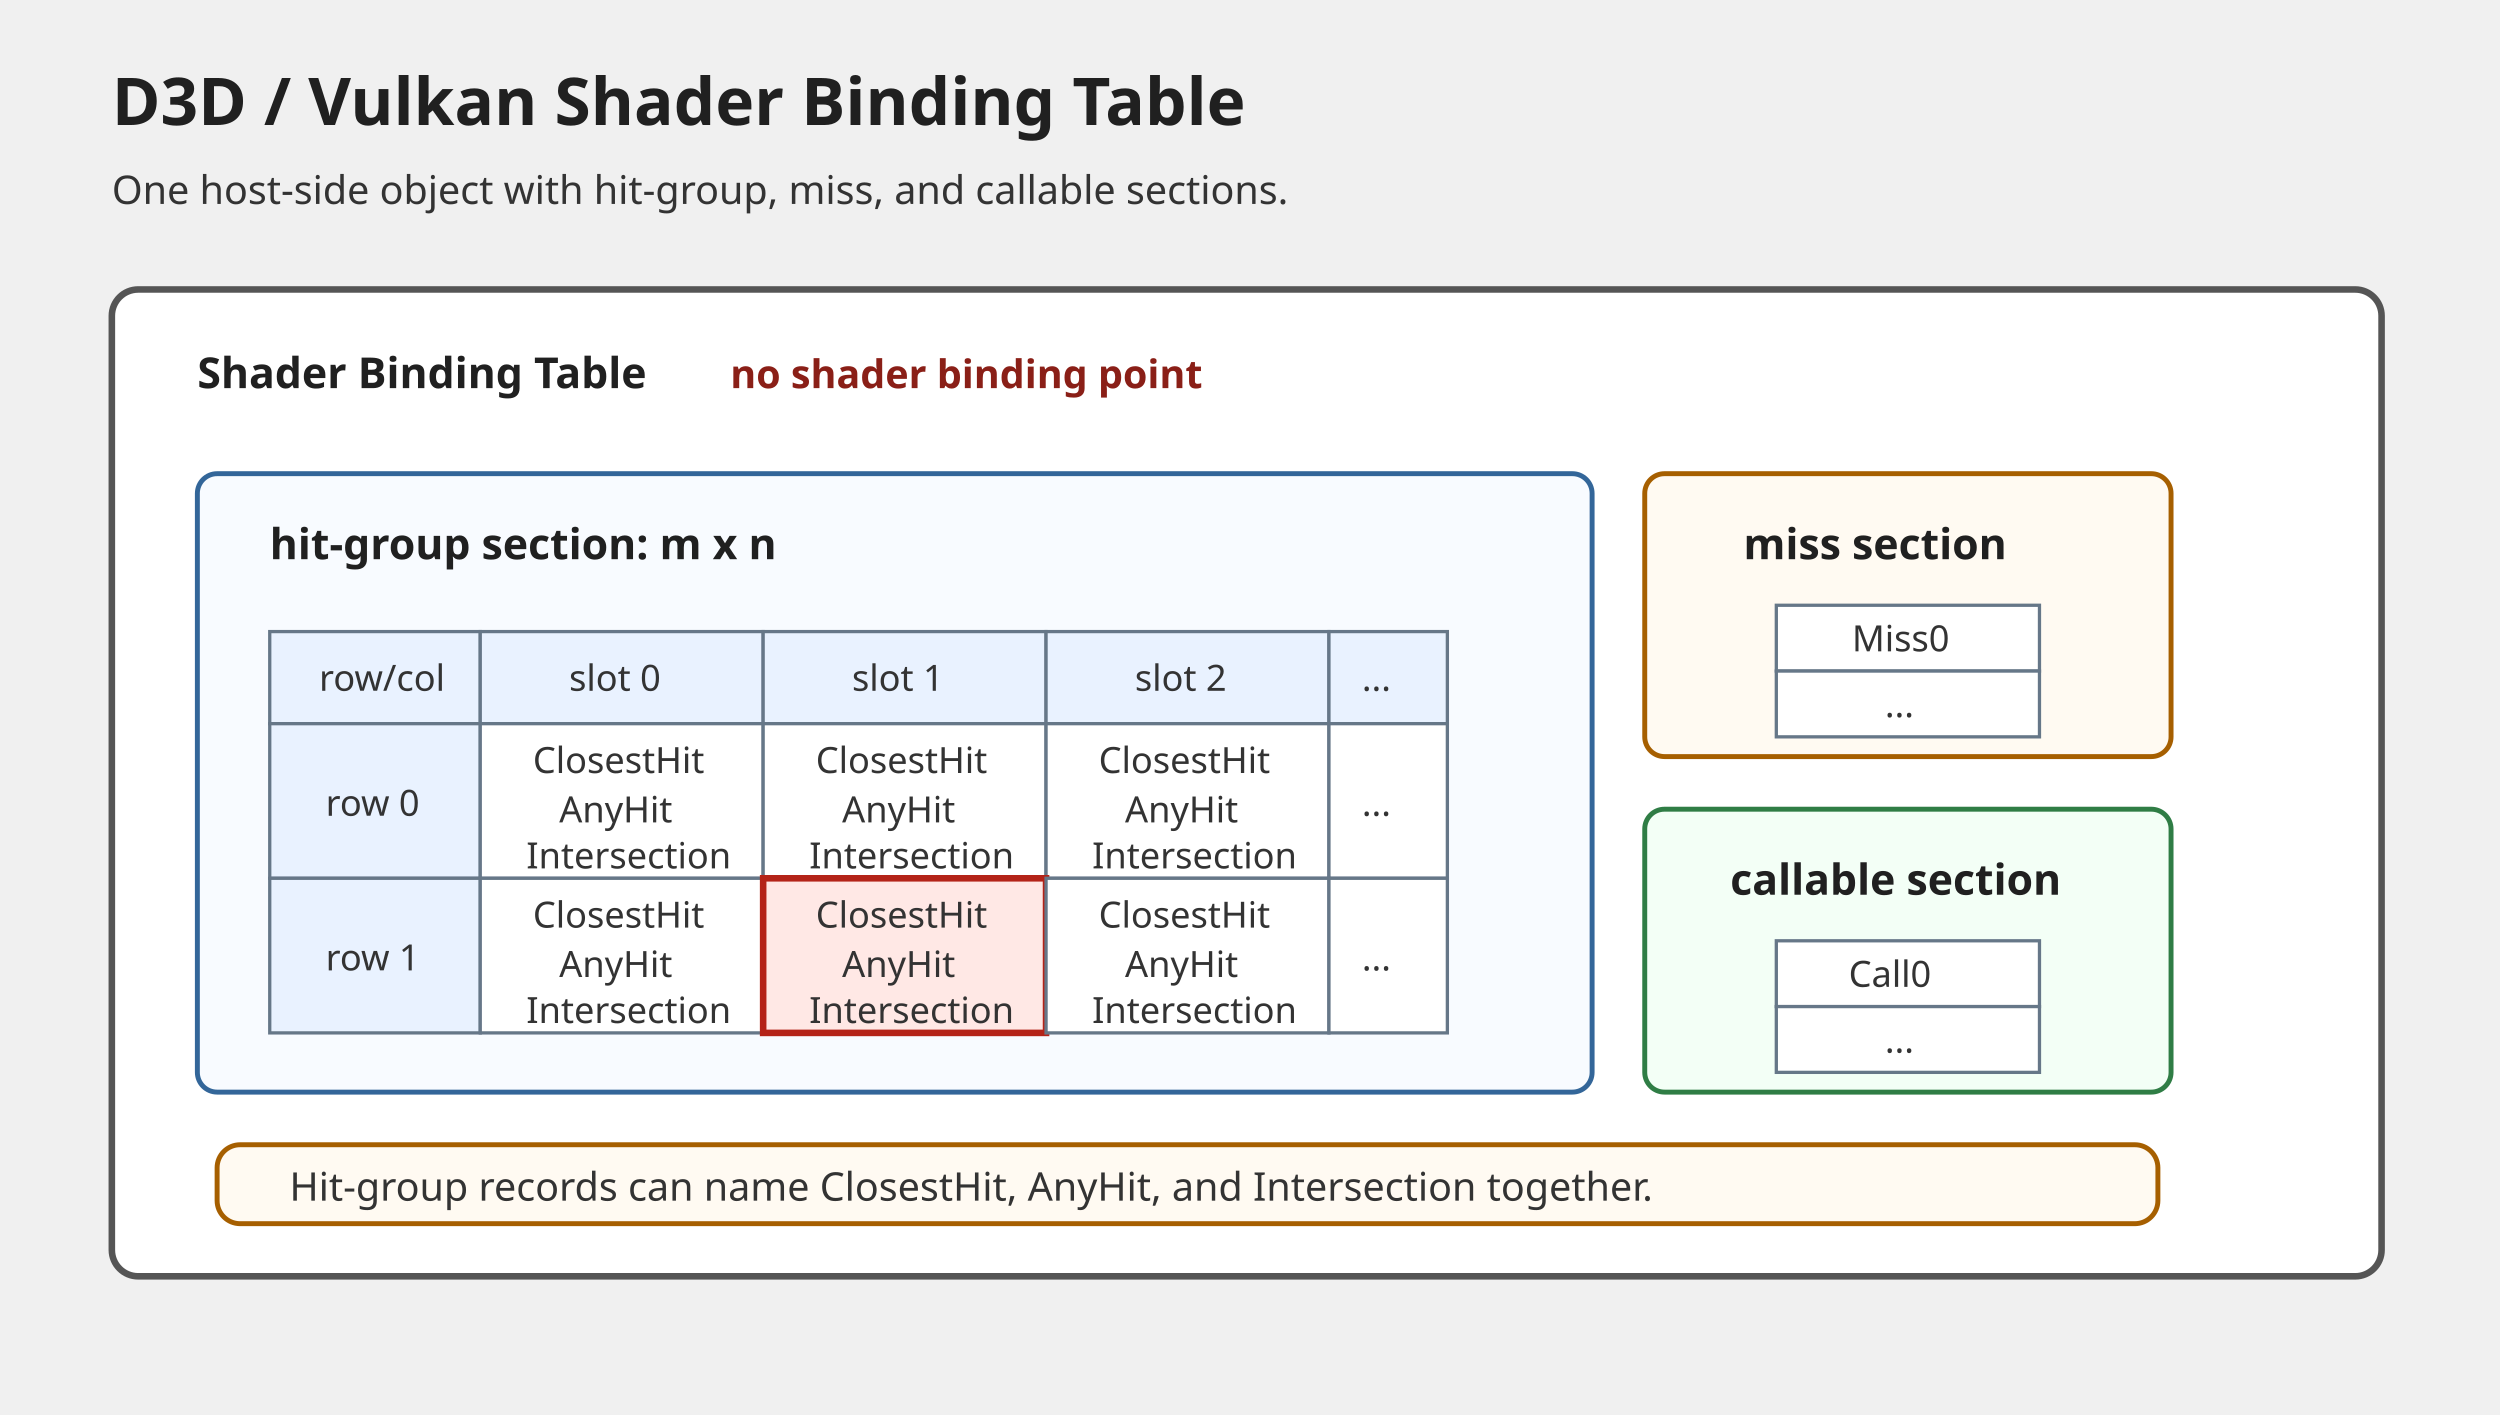
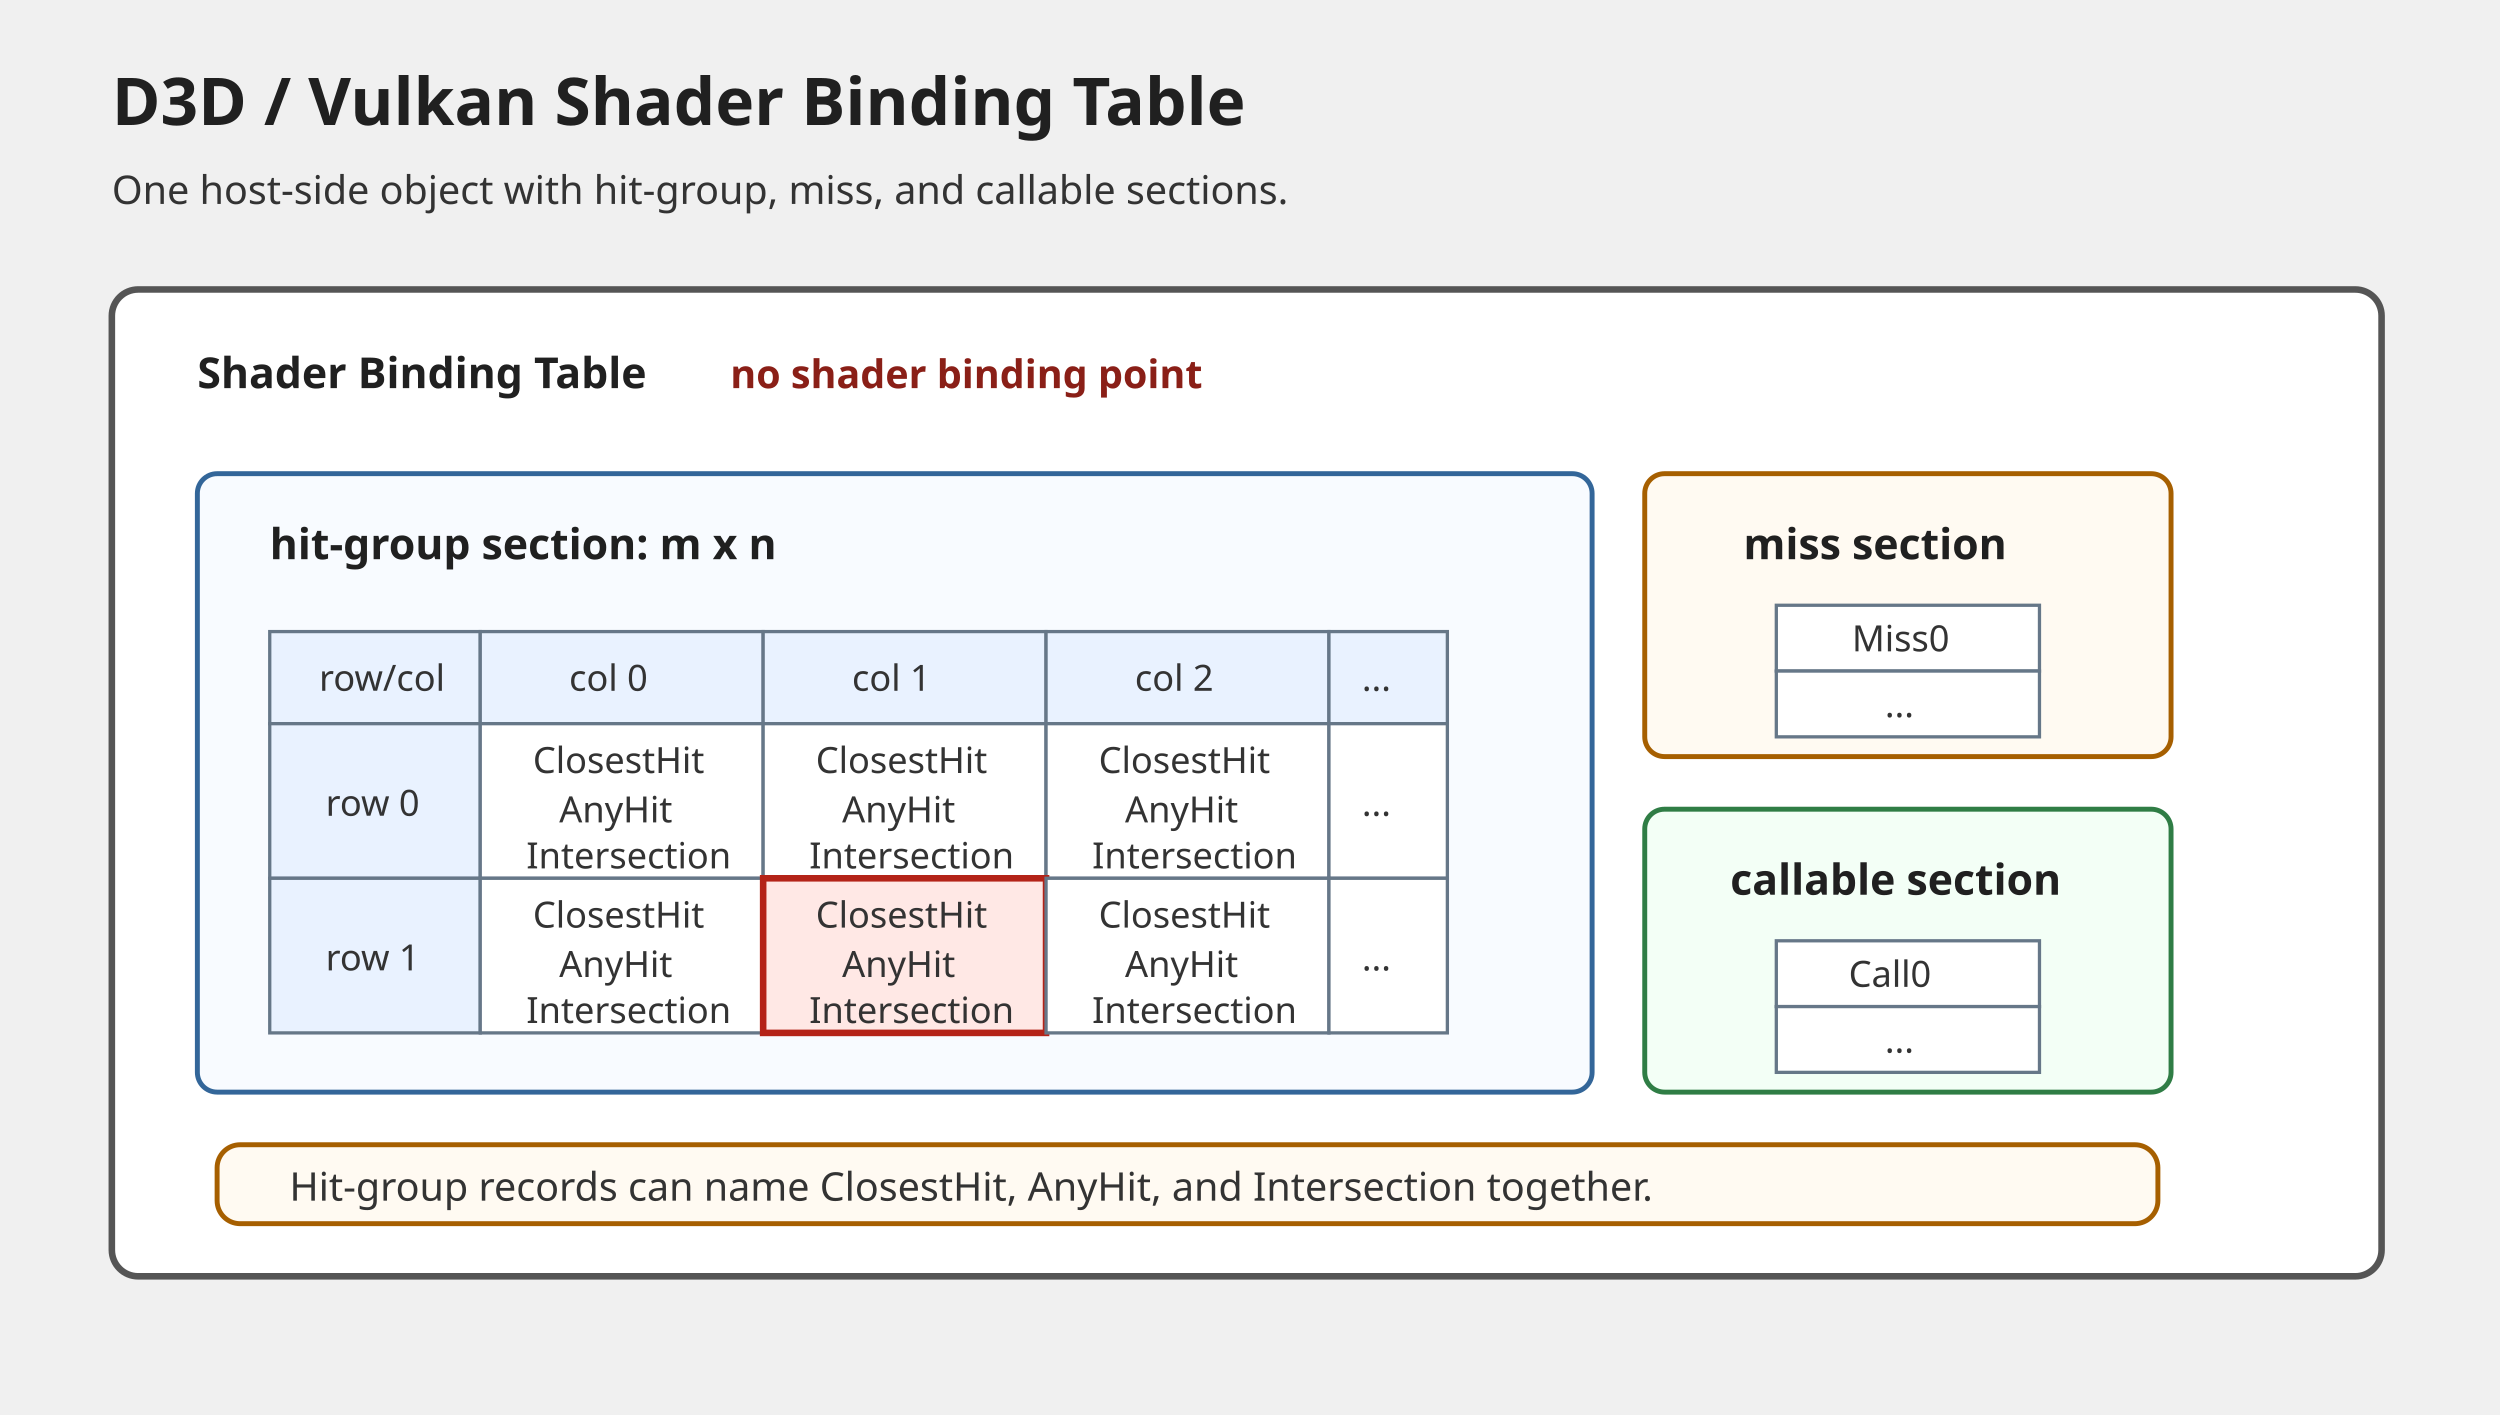
<svg xmlns="http://www.w3.org/2000/svg" width="760" height="430" viewBox="0 0 760 430" role="img" aria-label="D3D and Vulkan shader binding table layout">
  <style>
    .title { font: 700 20px sans-serif; fill: #202020; }
    .label { font: 700 13px sans-serif; fill: #202020; }
    .small { font: 12px sans-serif; fill: #333333; }
    .tiny { font: 11px sans-serif; fill: #333333; }
    .sbt { fill: #ffffff; stroke: #555555; stroke-width: 2; rx: 8; }
    .hit { fill: #f8fbff; stroke: #336699; stroke-width: 1.5; rx: 6; }
    .miss { fill: #fffaf2; stroke: #a65f00; stroke-width: 1.5; rx: 6; }
    .call { fill: #f3fff6; stroke: #2f7d45; stroke-width: 1.5; rx: 6; }
    .note { fill: #fffaf2; stroke: #a65f00; stroke-width: 1.5; rx: 7; }
    .header { fill: #e9f2ff; stroke: #667788; stroke-width: 1; }
    .cell { fill: #ffffff; stroke: #667788; stroke-width: 1; }
    .highlight { fill: #ffe8e5; stroke: #b42318; stroke-width: 2; }
    .redNote { font: 700 12px sans-serif; fill: #8a1f17; }
  </style>
  <text x="34" y="38" class="title">D3D / Vulkan Shader Binding Table</text>
  <text x="34" y="62" class="small">One host-side object with hit-group, miss, and callable sections.</text>
  <rect x="34" y="88" width="690" height="300" class="sbt" />
  <text x="60" y="118" class="label">Shader Binding Table</text>
  <text x="222" y="118" class="redNote">no shader binding point</text>
  <rect x="60" y="144" width="424" height="188" class="hit" />
  <text x="82" y="170" class="label">hit-group section: m x n</text>
  <rect x="82" y="192" width="64" height="28" class="header" />
  <text x="97" y="210" class="tiny">row/col</text>
  <rect x="146" y="192" width="86" height="28" class="header" />
-   <text x="173" y="210" class="tiny">slot 0</text>
+   <text x="173" y="210" class="tiny">col 0</text>
  <rect x="232" y="192" width="86" height="28" class="header" />
-   <text x="259" y="210" class="tiny">slot 1</text>
+   <text x="259" y="210" class="tiny">col 1</text>
  <rect x="318" y="192" width="86" height="28" class="header" />
-   <text x="345" y="210" class="tiny">slot 2</text>
+   <text x="345" y="210" class="tiny">col 2</text>
  <rect x="404" y="192" width="36" height="28" class="header" />
  <text x="414" y="210" class="tiny">...</text>
  <rect x="82" y="220" width="64" height="47" class="header" />
  <text x="99" y="248" class="tiny">row 0</text>
  <rect x="146" y="220" width="86" height="47" class="cell" />
  <text x="162" y="235" class="tiny">ClosestHit</text>
  <text x="170" y="250" class="tiny">AnyHit</text>
  <text x="160" y="264" class="tiny">Intersection</text>
  <rect x="232" y="220" width="86" height="47" class="cell" />
  <text x="248" y="235" class="tiny">ClosestHit</text>
  <text x="256" y="250" class="tiny">AnyHit</text>
  <text x="246" y="264" class="tiny">Intersection</text>
  <rect x="318" y="220" width="86" height="47" class="cell" />
  <text x="334" y="235" class="tiny">ClosestHit</text>
  <text x="342" y="250" class="tiny">AnyHit</text>
  <text x="332" y="264" class="tiny">Intersection</text>
  <rect x="404" y="220" width="36" height="47" class="cell" />
  <text x="414" y="248" class="tiny">...</text>
  <rect x="82" y="267" width="64" height="47" class="header" />
  <text x="99" y="295" class="tiny">row 1</text>
  <rect x="146" y="267" width="86" height="47" class="cell" />
  <text x="162" y="282" class="tiny">ClosestHit</text>
  <text x="170" y="297" class="tiny">AnyHit</text>
  <text x="160" y="311" class="tiny">Intersection</text>
  <rect x="232" y="267" width="86" height="47" class="highlight" />
  <text x="248" y="282" class="tiny">ClosestHit</text>
  <text x="256" y="297" class="tiny">AnyHit</text>
  <text x="246" y="311" class="tiny">Intersection</text>
  <rect x="318" y="267" width="86" height="47" class="cell" />
  <text x="334" y="282" class="tiny">ClosestHit</text>
  <text x="342" y="297" class="tiny">AnyHit</text>
  <text x="332" y="311" class="tiny">Intersection</text>
  <rect x="404" y="267" width="36" height="47" class="cell" />
  <text x="414" y="295" class="tiny">...</text>
  <rect x="500" y="144" width="160" height="86" class="miss" />
  <text x="530" y="170" class="label">miss section</text>
  <rect x="540" y="184" width="80" height="20" class="cell" />
  <text x="563" y="198" class="tiny">Miss0</text>
  <rect x="540" y="204" width="80" height="20" class="cell" />
  <text x="573" y="218" class="tiny">...</text>
  <rect x="500" y="246" width="160" height="86" class="call" />
  <text x="526" y="272" class="label">callable section</text>
  <rect x="540" y="286" width="80" height="20" class="cell" />
  <text x="562" y="300" class="tiny">Call0</text>
  <rect x="540" y="306" width="80" height="20" class="cell" />
  <text x="573" y="320" class="tiny">...</text>
  <rect x="66" y="348" width="590" height="24" class="note" />
  <text x="88" y="365" class="small">Hit-group records can name ClosestHit, AnyHit, and Intersection together.</text>
</svg>
